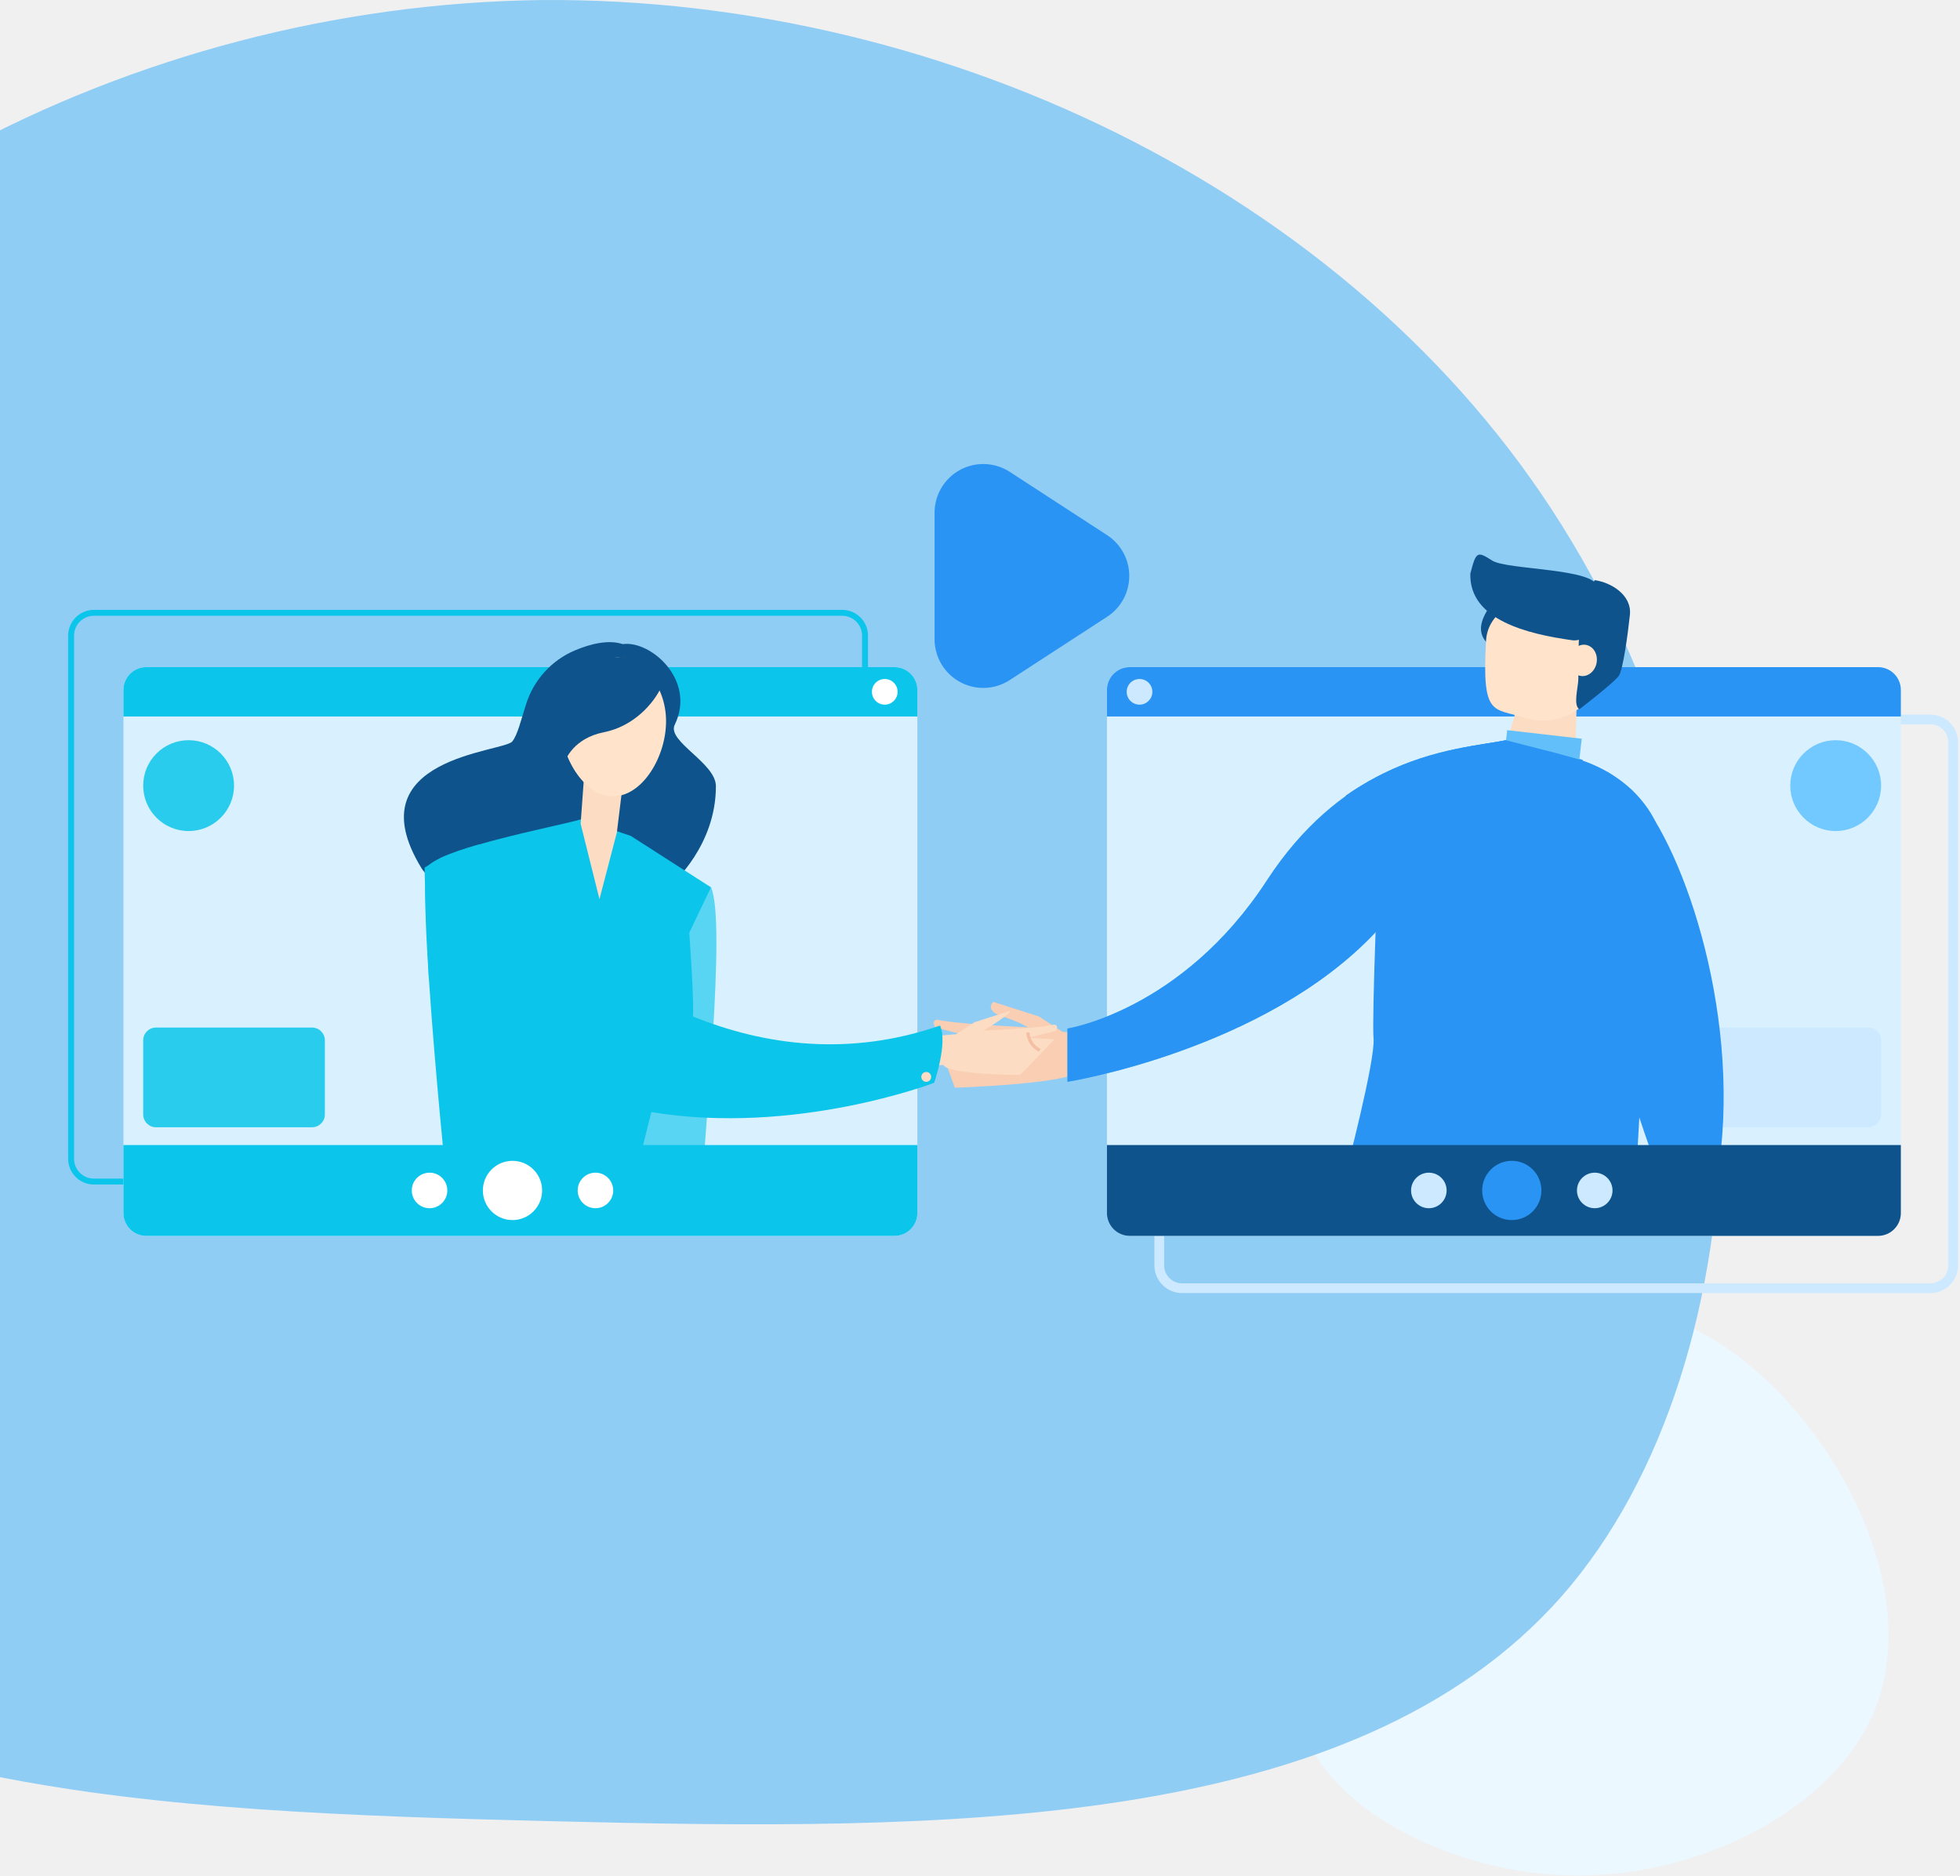
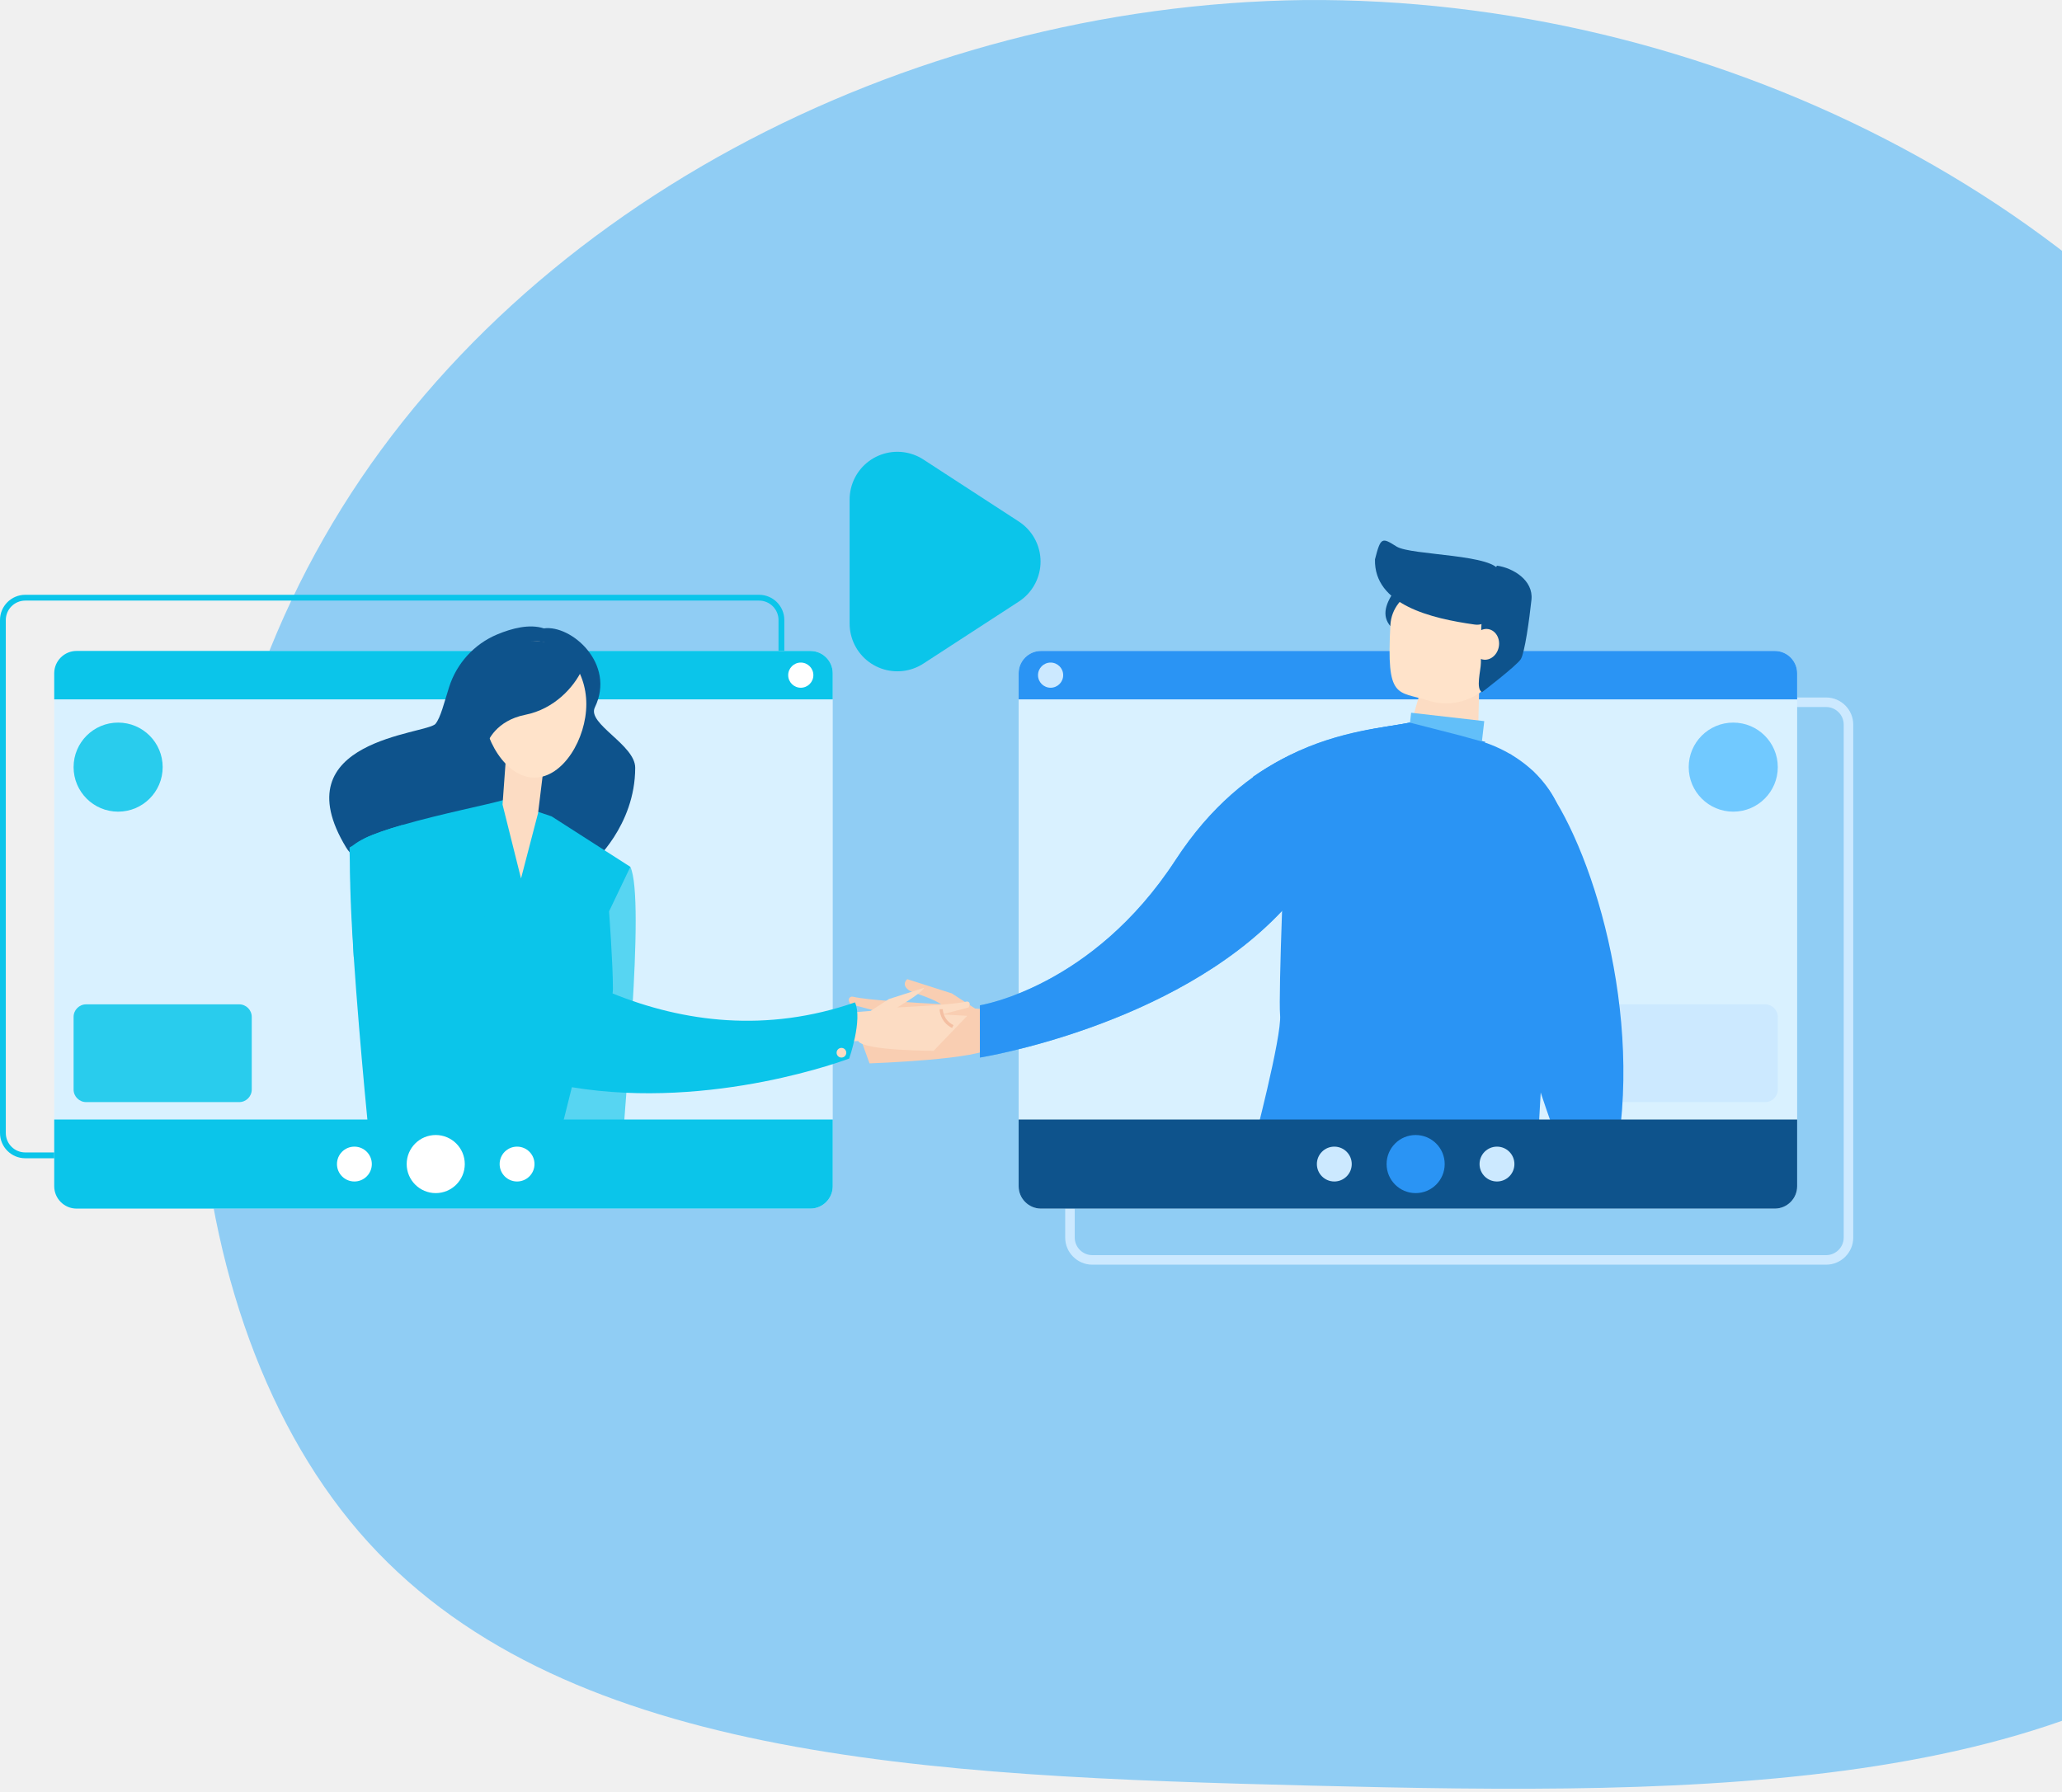
- <svg xmlns="http://www.w3.org/2000/svg" width="604" height="578" viewBox="0 0 604 578" fill="none">
-   <path d="M557.328 439.669C576.909 464.796 589.824 501.149 576.631 529.483C563.577 557.818 524.415 578.133 485.808 577.999C447.062 577.732 408.594 557.016 401.372 531.889C394.012 506.763 417.759 477.359 436.924 452.366C456.089 427.239 470.809 406.657 491.224 403.449C511.638 400.242 537.886 414.409 557.328 439.669Z" fill="#EBF8FF" />
-   <path d="M484.231 166.676C547.483 271.594 545.475 418.68 481.219 491.972C416.963 564.762 290.961 564.26 169.477 561.248C47.993 558.236 -68.471 553.216 -130.217 481.43C-191.963 409.644 -199.493 271.092 -141.261 169.186C-83.029 66.778 40.463 1.518 166.967 0.012C292.969 -0.992 421.481 61.758 484.231 166.676Z" fill="#90CDF4" />
-   <path d="M601.898 228.743V389.983C601.898 393.841 598.74 397 594.881 397H364.262C360.404 397 357.245 393.841 357.245 389.983V228.743C357.245 224.885 360.404 221.726 364.262 221.726H594.881C598.74 221.726 601.898 224.885 601.898 228.743Z" stroke="#CCE9FF" stroke-width="3" stroke-miterlimit="10" />
-   <path d="M259.549 365.049H28.93C24.56 365.049 21 361.489 21 357.119V195.88C21 191.51 24.56 187.95 28.93 187.95H259.549C263.924 187.95 267.479 191.51 267.479 195.88V357.119C267.479 361.489 263.918 365.049 259.549 365.049ZM28.93 189.775C25.564 189.775 22.826 192.514 22.826 195.88V357.119C22.826 360.485 25.564 363.223 28.93 363.223H259.549C262.914 363.223 265.653 360.485 265.653 357.119V195.88C265.653 192.514 262.914 189.775 259.549 189.775H28.93Z" fill="#0BC5EA" />
-   <path d="M341.337 319.125L327.431 317.993L320.14 313.246L306.118 308.761C306.118 308.761 304.146 310.307 306.44 312.102C307.95 313.289 312.319 313.94 316.78 316.611C308.23 316.161 294.056 315.425 289.01 314.268C288.183 314.08 287.483 314.901 287.799 315.686L288.171 316.611L298.827 319.417L288.73 319.977L294.256 335.228C294.256 335.228 330.23 334.005 332.476 330.08C342.572 331.199 345.378 325.028 345.378 325.028L341.337 319.125Z" fill="#F9CEB2" />
-   <path d="M460.127 185.454C457.036 189.575 454.973 193.701 457.553 197.304C460.133 200.907 467.345 197.821 467.345 197.304C467.345 196.786 467.345 189.057 467.345 189.057L460.127 185.454Z" fill="#0E538C" />
-   <path d="M282.693 212.616V373.855C282.693 377.714 279.535 380.872 275.676 380.872H45.057C41.199 380.872 38.041 377.714 38.041 373.855V212.616C38.041 208.757 41.199 205.599 45.057 205.599H275.676C279.535 205.599 282.693 208.757 282.693 212.616Z" fill="#D9F1FF" />
-   <path d="M282.693 212.616V220.814H38.041V212.616C38.041 208.757 41.199 205.599 45.057 205.599H275.676C279.535 205.599 282.693 208.757 282.693 212.616Z" fill="#0BC5EA" />
-   <path d="M283.734 319.618L294.628 318.729L300.342 315.011L311.333 311.493C311.333 311.493 311.772 312.37 302.984 317.646C309.684 317.293 320.791 316.715 324.741 315.808C325.392 315.656 325.94 316.301 325.69 316.922L325.398 317.646L317.048 319.843L324.96 320.281L314.413 331.272C314.413 331.272 292.437 331.272 290.678 328.193C282.766 329.069 280.569 324.237 280.569 324.237L283.734 319.618Z" fill="#FCDCC3" />
-   <path opacity="0.63" d="M219.096 273.456C223.964 283.802 216.661 353.79 216.661 361.702C216.661 369.614 195.361 364.136 195.361 364.136L198.404 280.151L219.096 273.456Z" fill="#0BC5EA" />
-   <path d="M177.2 200.426C169.958 203.469 164.499 209.555 162.15 216.919C160.513 222.043 159.497 226.455 157.878 228.488C155.194 231.853 109.099 233.332 129.797 267.407C140.405 284.867 207.259 272.191 207.259 272.191C207.259 272.191 220.617 260.615 220.617 242.303C220.617 235.091 205.439 228.494 207.928 223.363C214.604 209.622 200.54 197.298 191.904 198.503C187.449 197.048 181.947 198.436 177.2 200.426Z" fill="#0E538C" />
-   <path d="M212.401 287.454C212.401 287.454 213.618 303.886 213.618 311.798C213.618 312.248 213.582 312.729 213.503 313.252C212.279 321.918 201.447 339.793 201.447 339.793L200.716 342.72L195.361 364.136H137.545C137.545 364.136 134.045 329.879 132.171 301.756C132.165 301.689 132.165 301.616 132.159 301.549C131.465 291.075 130.996 281.465 131.021 274.82C131.033 271.527 131.173 268.959 131.459 267.371C131.654 267.097 131.909 266.823 132.226 266.543C133.059 265.819 134.307 265.088 135.865 264.364C138.817 262.977 142.888 261.613 147.373 260.317C159.6 256.775 174.924 253.762 179.172 252.46L194.357 257.597L219.096 273.456L212.401 287.454Z" fill="#0BC5EA" />
-   <path d="M287.866 333.707C287.866 333.707 245.155 350.072 200.716 342.72C176.068 338.642 150.885 327.268 132.171 301.756C132.165 301.689 132.165 301.616 132.159 301.549C131.52 288.129 131.191 279.859 131.021 274.82C130.82 268.734 130.85 267.371 130.85 267.371L132.226 266.543L135.865 264.364C138.817 262.977 142.888 261.613 147.373 260.317L153.368 269.805C165.351 283.456 186.627 302.389 213.503 313.252C235.753 322.241 261.849 325.704 289.692 316.058C292.126 321.535 287.866 333.707 287.866 333.707Z" fill="#0BC5EA" />
-   <path d="M192.013 240.897L190.096 256.556L184.735 277.108L178.929 253.878L180.213 236.12L192.013 240.897Z" fill="#FCDCC3" />
-   <path d="M205.256 222.298C205.256 233.223 197.953 245.413 188.952 245.413C179.951 245.413 172.648 233.223 172.648 222.298C172.648 211.374 179.951 202.519 188.952 202.519C197.953 202.519 205.256 211.374 205.256 222.298Z" fill="#FFE3CA" />
-   <path d="M203.845 211.63C201.416 216.803 195.355 223.826 186.055 225.67C176.756 227.52 174.328 234.166 174.328 234.166C174.328 234.166 165.43 223.077 166.648 219.383C167.859 215.689 177.967 202.385 186.865 202.385C195.762 202.385 203.845 205.349 203.845 211.63Z" fill="#0E538C" />
-   <path d="M285.432 333.402C286.272 333.402 286.953 332.721 286.953 331.881C286.953 331.041 286.272 330.36 285.432 330.36C284.592 330.36 283.91 331.041 283.91 331.881C283.91 332.721 284.592 333.402 285.432 333.402Z" fill="#FCDCC3" />
-   <path d="M282.693 352.877V373.855C282.693 377.714 279.535 380.872 275.676 380.872H45.057C41.199 380.872 38.041 377.714 38.041 373.855V352.877H282.693Z" fill="#0BC5EA" />
-   <path d="M157.933 376.004C162.974 376.004 167.061 371.917 167.061 366.875C167.061 361.833 162.974 357.746 157.933 357.746C152.891 357.746 148.804 361.833 148.804 366.875C148.804 371.917 152.891 376.004 157.933 376.004Z" fill="white" />
-   <path d="M183.493 372.352C186.518 372.352 188.971 369.9 188.971 366.875C188.971 363.85 186.518 361.398 183.493 361.398C180.468 361.398 178.016 363.85 178.016 366.875C178.016 369.9 180.468 372.352 183.493 372.352Z" fill="white" />
-   <path d="M132.372 372.352C135.397 372.352 137.849 369.9 137.849 366.875C137.849 363.85 135.397 361.398 132.372 361.398C129.347 361.398 126.895 363.85 126.895 366.875C126.895 369.9 129.347 372.352 132.372 372.352Z" fill="white" />
-   <path d="M272.652 217.162C274.836 217.162 276.607 215.391 276.607 213.206C276.607 211.021 274.836 209.25 272.652 209.25C270.467 209.25 268.696 211.021 268.696 213.206C268.696 215.391 270.467 217.162 272.652 217.162Z" fill="white" />
-   <path opacity="0.85" d="M96.167 347.4H48.076C45.904 347.4 44.126 345.623 44.126 343.45V320.622C44.126 318.449 45.904 316.672 48.076 316.672H96.167C98.34 316.672 100.117 318.449 100.117 320.622V343.45C100.117 345.623 98.34 347.4 96.167 347.4Z" fill="#0BC5EA" />
-   <path d="M341.118 212.616V373.855C341.118 377.714 344.276 380.872 348.135 380.872H578.753C582.612 380.872 585.771 377.714 585.771 373.855V212.616C585.771 208.757 582.612 205.599 578.753 205.599H348.135C344.276 205.599 341.118 208.757 341.118 212.616Z" fill="#D9F1FF" />
-   <path d="M341.118 212.616V220.814H585.771V212.616C585.771 208.757 582.612 205.599 578.753 205.599H348.135C344.276 205.599 341.118 208.757 341.118 212.616Z" fill="#2A94F4" />
-   <path d="M351.159 217.162C353.344 217.162 355.115 215.391 355.115 213.206C355.115 211.021 353.344 209.25 351.159 209.25C348.975 209.25 347.204 211.021 347.204 213.206C347.204 215.391 348.975 217.162 351.159 217.162Z" fill="#CCE9FF" />
-   <path d="M527.644 347.4H575.735C577.908 347.4 579.685 345.623 579.685 343.45V320.622C579.685 318.449 577.908 316.672 575.735 316.672H527.644C525.472 316.672 523.694 318.449 523.694 320.622V343.45C523.694 345.623 525.472 347.4 527.644 347.4Z" fill="#CCE9FF" />
-   <path d="M467.704 217.162L462.227 236.028L472.378 247.117L485.366 236.74L485.98 212.208L467.704 217.162Z" fill="#FCDCC3" />
-   <path d="M457.942 197.45C456.634 221.154 460.085 218.069 469.871 221.203C479.657 224.337 490.186 218.781 493.381 208.8C496.576 198.813 491.238 188.181 481.452 185.047C471.666 181.912 458.521 186.982 457.942 197.45Z" fill="#FFE3CA" />
-   <path d="M484.447 197.304C470.778 195.381 452.751 191.12 453.098 176.813C454.9 169.735 455.307 169.893 459.872 172.778C464.436 175.656 491.64 175.102 492.237 180.89C492.833 186.678 491.184 198.247 484.447 197.304Z" fill="#0E538C" />
-   <path d="M491.427 178.79C496.448 179.49 502.929 183.343 502.272 189.508C501.615 195.667 500.173 206.177 498.913 208.191C497.653 210.206 486.729 218.562 486.729 218.562C484.69 217.491 486.37 211.666 486.382 209.36C486.406 204.789 486.467 197.59 486.571 197.005C486.729 196.135 485.725 189.228 485.725 189.228L491.427 178.79Z" fill="#0E538C" />
-   <path d="M492.016 204.265C492.491 201.625 491.028 199.153 488.749 198.743C486.47 198.333 484.237 200.14 483.762 202.78C483.287 205.42 484.75 207.892 487.029 208.302C489.308 208.712 491.541 206.905 492.016 204.265Z" fill="#FFE3CA" />
-   <path d="M487.788 234.202L487.587 234.349L434.841 273.152C431.67 278.264 427.97 282.975 423.898 287.308C389.695 323.683 328.946 333.402 328.946 333.402V316.971C328.946 316.971 364.244 311.493 390.414 271.326C401.563 254.213 414.282 244.329 426.186 238.414C442.229 230.447 456.792 229.675 464.053 228.117L479.876 232.176L487.788 234.202Z" fill="#62BFF9" />
-   <path d="M316.774 318.188C316.774 318.188 316.774 321.839 320.426 323.665" stroke="#F4BFA2" stroke-miterlimit="10" />
-   <path d="M487.788 234.202L487.587 234.349L434.841 273.152C431.67 278.264 427.97 282.975 423.898 287.308C389.695 323.683 328.946 333.402 328.946 333.402V316.971C328.946 316.971 364.244 311.493 390.414 271.326C401.563 254.213 414.282 244.329 426.186 238.414C442.229 230.447 456.792 229.675 464.053 228.117L479.876 232.176L487.788 234.202Z" fill="#2A94F4" />
-   <path d="M487.437 227.657L464.461 225.023L461.815 248.108L484.791 250.742L487.437 227.657Z" fill="#62BFF9" />
-   <path d="M510.305 253.677L504.22 361.398H414.757C414.757 361.398 423.886 326.708 423.277 320.013C423.003 317.025 423.338 303.131 423.898 287.308C424.555 268.922 414.088 254.675 414.757 245.157C434.84 231.16 456.792 229.675 464.053 228.117L479.876 232.176L487.07 234.172C487.246 234.233 487.416 234.288 487.587 234.349C505.321 240.477 510.305 253.677 510.305 253.677Z" fill="#2A94F4" />
-   <path d="M502.826 243.404C517.609 257.937 536.475 310.276 529.78 358.963C520.651 358.963 510.305 358.963 510.305 358.963C510.305 358.963 495.699 321.231 491.439 287.15C487.179 253.069 495.395 237.884 495.395 237.884L502.826 243.404Z" fill="#2A94F4" />
-   <path d="M341.118 352.877V373.855C341.118 377.714 344.276 380.872 348.135 380.872H578.753C582.612 380.872 585.771 377.714 585.771 373.855V352.877H341.118Z" fill="#0E538C" />
-   <path d="M465.879 376.004C470.92 376.004 475.007 371.917 475.007 366.875C475.007 361.833 470.92 357.746 465.879 357.746C460.837 357.746 456.75 361.833 456.75 366.875C456.75 371.917 460.837 376.004 465.879 376.004Z" fill="#2A94F4" />
-   <path d="M440.318 372.352C443.343 372.352 445.795 369.9 445.795 366.875C445.795 363.85 443.343 361.398 440.318 361.398C437.293 361.398 434.84 363.85 434.84 366.875C434.84 369.9 437.293 372.352 440.318 372.352Z" fill="#CCE9FF" />
-   <path d="M491.439 372.352C494.464 372.352 496.917 369.9 496.917 366.875C496.917 363.85 494.464 361.398 491.439 361.398C488.414 361.398 485.962 363.85 485.962 366.875C485.962 369.9 488.414 372.352 491.439 372.352Z" fill="#CCE9FF" />
-   <path opacity="0.85" d="M58.124 256.112C65.855 256.112 72.121 249.845 72.121 242.114C72.121 234.383 65.855 228.117 58.124 228.117C50.393 228.117 44.126 234.383 44.126 242.114C44.126 249.845 50.393 256.112 58.124 256.112Z" fill="#0BC5EA" />
-   <path d="M565.687 256.112C573.418 256.112 579.685 249.845 579.685 242.114C579.685 234.383 573.418 228.117 565.687 228.117C557.956 228.117 551.69 234.383 551.69 242.114C551.69 249.845 557.956 256.112 565.687 256.112Z" fill="#71C9FF" />
-   <path d="M303 158L333 177.5L303 197V158Z" fill="#2A94F4" stroke="#2A94F4" stroke-width="30" stroke-linecap="round" stroke-linejoin="round" />
+ <svg xmlns="http://www.w3.org/2000/svg" width="648" height="563" viewBox="0 0 648 563" fill="none">
+   <path d="M727.231 166.676C790.483 271.594 788.475 418.68 724.219 491.972C659.963 564.762 533.961 564.26 412.477 561.248C290.993 558.236 174.529 553.216 112.783 481.43C51.037 409.644 43.507 271.092 101.739 169.186C159.971 66.778 283.463 1.518 409.967 0.012C535.969 -0.992 664.481 61.758 727.231 166.676Z" fill="#90CDF4" />
+   <path d="M580.898 227.743V388.983C580.898 392.841 577.74 396 573.881 396H343.262C339.404 396 336.245 392.841 336.245 388.983V227.743C336.245 223.885 339.404 220.726 343.262 220.726H573.881C577.74 220.726 580.898 223.885 580.898 227.743Z" stroke="#CCE9FF" stroke-width="3" stroke-miterlimit="10" />
+   <path d="M238.549 364.049H7.93C3.56 364.049 0 360.489 0 356.119V194.88C0 190.51 3.56 186.95 7.93 186.95H238.549C242.924 186.95 246.479 190.51 246.479 194.88V356.119C246.479 360.489 242.918 364.049 238.549 364.049ZM7.93 188.775C4.564 188.775 1.826 191.514 1.826 194.88V356.119C1.826 359.485 4.564 362.223 7.93 362.223H238.549C241.914 362.223 244.653 359.485 244.653 356.119V194.88C244.653 191.514 241.914 188.775 238.549 188.775H7.93Z" fill="#0BC5EA" />
+   <path d="M320.337 318.125L306.431 316.993L299.14 312.246L285.118 307.761C285.118 307.761 283.146 309.306 285.44 311.102C286.95 312.289 291.319 312.94 295.78 315.611C287.23 315.161 273.056 314.425 268.01 313.268C267.183 313.08 266.483 313.901 266.799 314.686L267.171 315.611L277.827 318.417L267.73 318.977L273.256 334.228C273.256 334.228 309.23 333.005 311.476 329.08C321.572 330.199 324.378 324.028 324.378 324.028L320.337 318.125Z" fill="#F9CEB2" />
+   <path d="M439.127 184.454C436.036 188.575 433.973 192.701 436.553 196.304C439.133 199.907 446.345 196.821 446.345 196.304C446.345 195.786 446.345 188.057 446.345 188.057L439.127 184.454Z" fill="#0E538C" />
+   <path d="M261.693 211.616V372.855C261.693 376.714 258.535 379.872 254.676 379.872H24.058C20.199 379.872 17.041 376.714 17.041 372.855V211.616C17.041 207.757 20.199 204.599 24.058 204.599H254.676C258.535 204.599 261.693 207.757 261.693 211.616Z" fill="#D9F1FF" />
+   <path d="M261.693 211.616V219.813H17.041V211.616C17.041 207.757 20.199 204.599 24.058 204.599H254.676C258.535 204.599 261.693 207.757 261.693 211.616Z" fill="#0BC5EA" />
+   <path d="M262.734 318.618L273.628 317.729L279.342 314.011L290.333 310.493C290.333 310.493 290.772 311.37 281.984 316.646C288.684 316.293 299.791 315.715 303.741 314.808C304.392 314.656 304.94 315.301 304.69 315.922L304.398 316.646L296.048 318.843L303.96 319.281L293.413 330.272C293.413 330.272 271.437 330.272 269.678 327.193C261.766 328.069 259.569 323.237 259.569 323.237L262.734 318.618Z" fill="#FCDCC3" />
+   <path opacity="0.63" d="M198.096 272.456C202.964 282.802 195.661 352.79 195.661 360.702C195.661 368.613 174.361 363.136 174.361 363.136L177.404 279.151L198.096 272.456Z" fill="#0BC5EA" />
+   <path d="M156.2 199.426C148.958 202.469 143.499 208.555 141.15 215.919C139.513 221.043 138.497 225.455 136.878 227.488C134.194 230.853 88.099 232.332 108.797 266.407C119.405 283.867 186.259 271.191 186.259 271.191C186.259 271.191 199.617 259.615 199.617 241.303C199.617 234.091 184.439 227.494 186.928 222.363C193.604 208.622 179.54 196.298 170.904 197.503C166.449 196.048 160.947 197.436 156.2 199.426Z" fill="#0E538C" />
+   <path d="M191.401 286.454C191.401 286.454 192.618 302.886 192.618 310.798C192.618 311.248 192.582 311.729 192.503 312.252C191.279 320.918 180.447 338.793 180.447 338.793L179.716 341.72L174.361 363.136H116.545C116.545 363.136 113.045 328.879 111.171 300.756C111.165 300.689 111.165 300.616 111.159 300.549C110.465 290.075 109.996 280.465 110.021 273.82C110.033 270.527 110.173 267.959 110.459 266.371C110.654 266.097 110.909 265.823 111.226 265.543C112.059 264.819 113.307 264.088 114.865 263.364C117.817 261.977 121.888 260.613 126.373 259.317C138.6 255.775 153.924 252.763 158.172 251.46L173.357 256.597L198.096 272.456L191.401 286.454Z" fill="#0BC5EA" />
+   <path d="M266.866 332.707C266.866 332.707 224.155 349.072 179.716 341.72C155.068 337.642 129.885 326.268 111.171 300.756C111.165 300.689 111.165 300.616 111.159 300.549C110.52 287.129 110.191 278.859 110.021 273.82C109.82 267.734 109.85 266.371 109.85 266.371L111.226 265.543L114.865 263.364C117.817 261.977 121.888 260.613 126.373 259.317L132.368 268.805C144.351 282.456 165.627 301.389 192.503 312.252C214.753 321.241 240.849 324.704 268.692 315.058C271.126 320.535 266.866 332.707 266.866 332.707Z" fill="#0BC5EA" />
+   <path d="M171.013 239.897L169.096 255.556L163.735 276.108L157.929 252.878L159.213 235.12L171.013 239.897Z" fill="#FCDCC3" />
+   <path d="M184.256 221.298C184.256 232.223 176.953 244.413 167.952 244.413C158.951 244.413 151.648 232.223 151.648 221.298C151.648 210.374 158.951 201.519 167.952 201.519C176.953 201.519 184.256 210.374 184.256 221.298Z" fill="#FFE3CA" />
+   <path d="M182.845 210.63C180.416 215.803 174.355 222.826 165.055 224.67C155.756 226.52 153.328 233.166 153.328 233.166C153.328 233.166 144.43 222.077 145.648 218.383C146.859 214.689 156.967 201.385 165.865 201.385C174.762 201.385 182.845 204.349 182.845 210.63Z" fill="#0E538C" />
+   <path d="M264.432 332.402C265.272 332.402 265.953 331.721 265.953 330.881C265.953 330.041 265.272 329.359 264.432 329.359C263.592 329.359 262.91 330.041 262.91 330.881C262.91 331.721 263.592 332.402 264.432 332.402Z" fill="#FCDCC3" />
+   <path d="M261.693 351.877V372.855C261.693 376.714 258.535 379.872 254.676 379.872H24.058C20.199 379.872 17.041 376.714 17.041 372.855V351.877H261.693Z" fill="#0BC5EA" />
+   <path d="M136.933 375.004C141.974 375.004 146.061 370.917 146.061 365.875C146.061 360.833 141.974 356.746 136.933 356.746C131.891 356.746 127.804 360.833 127.804 365.875C127.804 370.917 131.891 375.004 136.933 375.004Z" fill="white" />
+   <path d="M162.493 371.352C165.518 371.352 167.971 368.9 167.971 365.875C167.971 362.85 165.518 360.398 162.493 360.398C159.468 360.398 157.016 362.85 157.016 365.875C157.016 368.9 159.468 371.352 162.493 371.352Z" fill="white" />
+   <path d="M111.372 371.352C114.397 371.352 116.849 368.9 116.849 365.875C116.849 362.85 114.397 360.398 111.372 360.398C108.347 360.398 105.895 362.85 105.895 365.875C105.895 368.9 108.347 371.352 111.372 371.352Z" fill="white" />
+   <path d="M251.652 216.162C253.836 216.162 255.607 214.391 255.607 212.206C255.607 210.021 253.836 208.25 251.652 208.25C249.467 208.25 247.696 210.021 247.696 212.206C247.696 214.391 249.467 216.162 251.652 216.162Z" fill="white" />
+   <path opacity="0.85" d="M75.167 346.4H27.076C24.903 346.4 23.126 344.623 23.126 342.45V319.622C23.126 317.449 24.903 315.672 27.076 315.672H75.167C77.339 315.672 79.117 317.449 79.117 319.622V342.45C79.117 344.623 77.339 346.4 75.167 346.4Z" fill="#0BC5EA" />
+   <path d="M320.118 211.616V372.855C320.118 376.714 323.276 379.872 327.135 379.872H557.753C561.612 379.872 564.77 376.714 564.77 372.855V211.616C564.77 207.757 561.612 204.599 557.753 204.599H327.135C323.276 204.599 320.118 207.757 320.118 211.616Z" fill="#D9F1FF" />
+   <path d="M320.118 211.616V219.813H564.77V211.616C564.77 207.757 561.612 204.599 557.753 204.599H327.135C323.276 204.599 320.118 207.757 320.118 211.616Z" fill="#2A94F4" />
+   <path d="M330.159 216.162C332.344 216.162 334.115 214.391 334.115 212.206C334.115 210.021 332.344 208.25 330.159 208.25C327.975 208.25 326.204 210.021 326.204 212.206C326.204 214.391 327.975 216.162 330.159 216.162Z" fill="#CCE9FF" />
+   <path d="M506.644 346.4H554.735C556.908 346.4 558.685 344.623 558.685 342.45V319.622C558.685 317.449 556.908 315.672 554.735 315.672H506.644C504.472 315.672 502.695 317.449 502.695 319.622V342.45C502.695 344.623 504.472 346.4 506.644 346.4Z" fill="#CCE9FF" />
+   <path d="M446.704 216.162L441.227 235.028L451.378 246.117L464.366 235.74L464.98 211.208L446.704 216.162Z" fill="#FCDCC3" />
+   <path d="M436.943 196.45C435.634 220.154 439.085 217.069 448.871 220.203C458.657 223.337 469.186 217.781 472.381 207.8C475.576 197.813 470.239 187.181 460.452 184.047C450.666 180.912 437.521 185.982 436.943 196.45Z" fill="#FFE3CA" />
+   <path d="M463.447 196.304C449.778 194.381 431.751 190.12 432.098 175.813C433.9 168.735 434.307 168.893 438.872 171.778C443.436 174.656 470.64 174.102 471.237 179.89C471.833 185.678 470.184 197.247 463.447 196.304Z" fill="#0E538C" />
+   <path d="M470.427 177.79C475.448 178.49 481.929 182.343 481.272 188.508C480.615 194.667 479.172 205.177 477.913 207.191C476.653 209.206 465.729 217.562 465.729 217.562C463.69 216.491 465.37 210.666 465.382 208.36C465.406 203.789 465.467 196.59 465.57 196.005C465.729 195.135 464.724 188.228 464.724 188.228L470.427 177.79Z" fill="#0E538C" />
+   <path d="M471.016 203.265C471.491 200.625 470.028 198.153 467.749 197.743C465.47 197.333 463.237 199.14 462.762 201.78C462.287 204.42 463.75 206.892 466.029 207.302C468.308 207.712 470.541 205.905 471.016 203.265Z" fill="#FFE3CA" />
+   <path d="M466.788 233.202L466.587 233.349L413.841 272.152C410.67 277.264 406.97 281.975 402.898 286.308C368.695 322.683 307.946 332.402 307.946 332.402V315.971C307.946 315.971 343.244 310.493 369.414 270.326C380.563 253.213 393.282 243.329 405.186 237.414C421.229 229.447 435.792 228.675 443.053 227.117L458.876 231.176L466.788 233.202Z" fill="#62BFF9" />
+   <path d="M295.774 317.188C295.774 317.188 295.774 320.839 299.426 322.665" stroke="#F4BFA2" stroke-miterlimit="10" />
+   <path d="M466.788 233.202L466.587 233.349L413.841 272.152C410.67 277.264 406.97 281.975 402.898 286.308C368.695 322.683 307.946 332.402 307.946 332.402V315.971C307.946 315.971 343.244 310.493 369.414 270.326C380.563 253.213 393.282 243.329 405.186 237.414C421.229 229.447 435.792 228.675 443.053 227.117L458.876 231.176L466.788 233.202Z" fill="#2A94F4" />
+   <path d="M466.437 226.657L443.461 224.023L440.815 247.108L463.791 249.742L466.437 226.657Z" fill="#62BFF9" />
+   <path d="M489.306 252.677L483.22 360.398H393.757C393.757 360.398 402.886 325.708 402.277 319.014C402.004 316.025 402.338 302.131 402.898 286.308C403.555 267.922 393.088 253.675 393.757 244.157C413.841 230.16 435.792 228.675 443.053 227.117L458.876 231.176L466.07 233.172C466.246 233.233 466.417 233.288 466.587 233.349C484.321 239.477 489.306 252.677 489.306 252.677Z" fill="#2A94F4" />
+   <path d="M481.826 242.404C496.609 256.937 515.475 309.276 508.78 357.963C499.651 357.963 489.305 357.963 489.305 357.963C489.305 357.963 474.699 320.231 470.439 286.15C466.179 252.069 474.395 236.884 474.395 236.884L481.826 242.404Z" fill="#2A94F4" />
+   <path d="M320.118 351.877V372.855C320.118 376.714 323.276 379.872 327.135 379.872H557.753C561.612 379.872 564.77 376.714 564.77 372.855V351.877H320.118Z" fill="#0E538C" />
+   <path d="M444.879 375.004C449.92 375.004 454.007 370.917 454.007 365.875C454.007 360.833 449.92 356.746 444.879 356.746C439.837 356.746 435.75 360.833 435.75 365.875C435.75 370.917 439.837 375.004 444.879 375.004Z" fill="#2A94F4" />
+   <path d="M419.318 371.352C422.343 371.352 424.795 368.9 424.795 365.875C424.795 362.85 422.343 360.398 419.318 360.398C416.293 360.398 413.841 362.85 413.841 365.875C413.841 368.9 416.293 371.352 419.318 371.352Z" fill="#CCE9FF" />
+   <path d="M470.439 371.352C473.464 371.352 475.917 368.9 475.917 365.875C475.917 362.85 473.464 360.398 470.439 360.398C467.414 360.398 464.962 362.85 464.962 365.875C464.962 368.9 467.414 371.352 470.439 371.352Z" fill="#CCE9FF" />
+   <path opacity="0.85" d="M37.124 255.112C44.855 255.112 51.121 248.845 51.121 241.114C51.121 233.383 44.855 227.117 37.124 227.117C29.393 227.117 23.126 233.383 23.126 241.114C23.126 248.845 29.393 255.112 37.124 255.112Z" fill="#0BC5EA" />
+   <path d="M544.687 255.112C552.418 255.112 558.685 248.845 558.685 241.114C558.685 233.383 552.418 227.117 544.687 227.117C536.956 227.117 530.689 233.383 530.689 241.114C530.689 248.845 536.956 255.112 544.687 255.112Z" fill="#71C9FF" />
+   <path d="M282 157L312 176.5L282 196V157Z" fill="#0BC5EA" stroke="#0BC5EA" stroke-width="30" stroke-linecap="round" stroke-linejoin="round" />
</svg>
